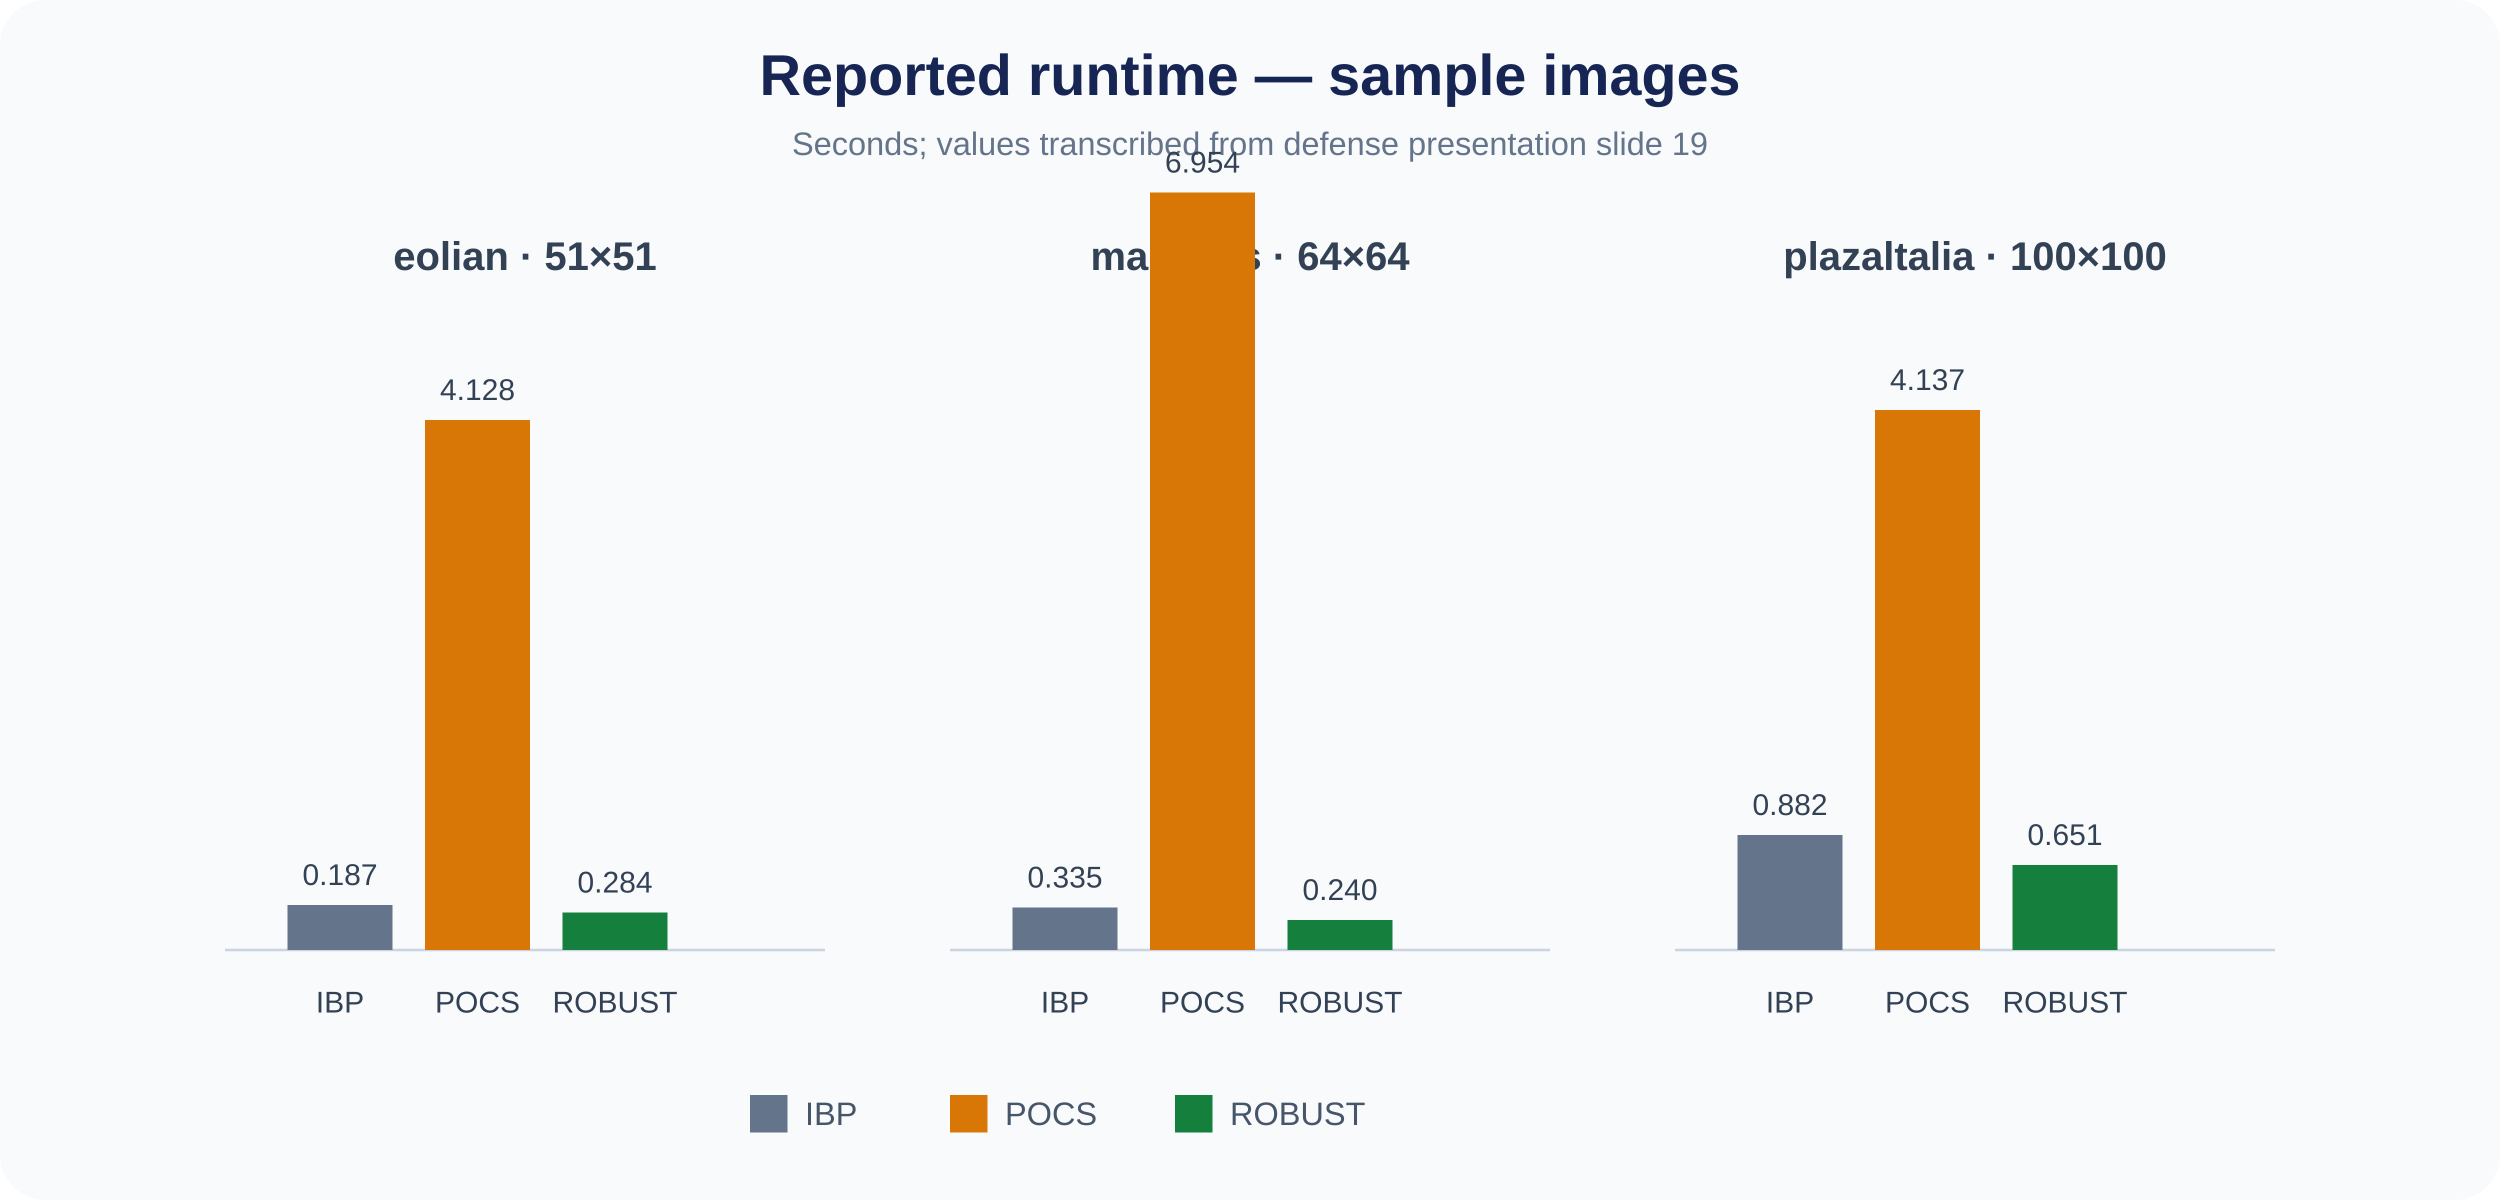
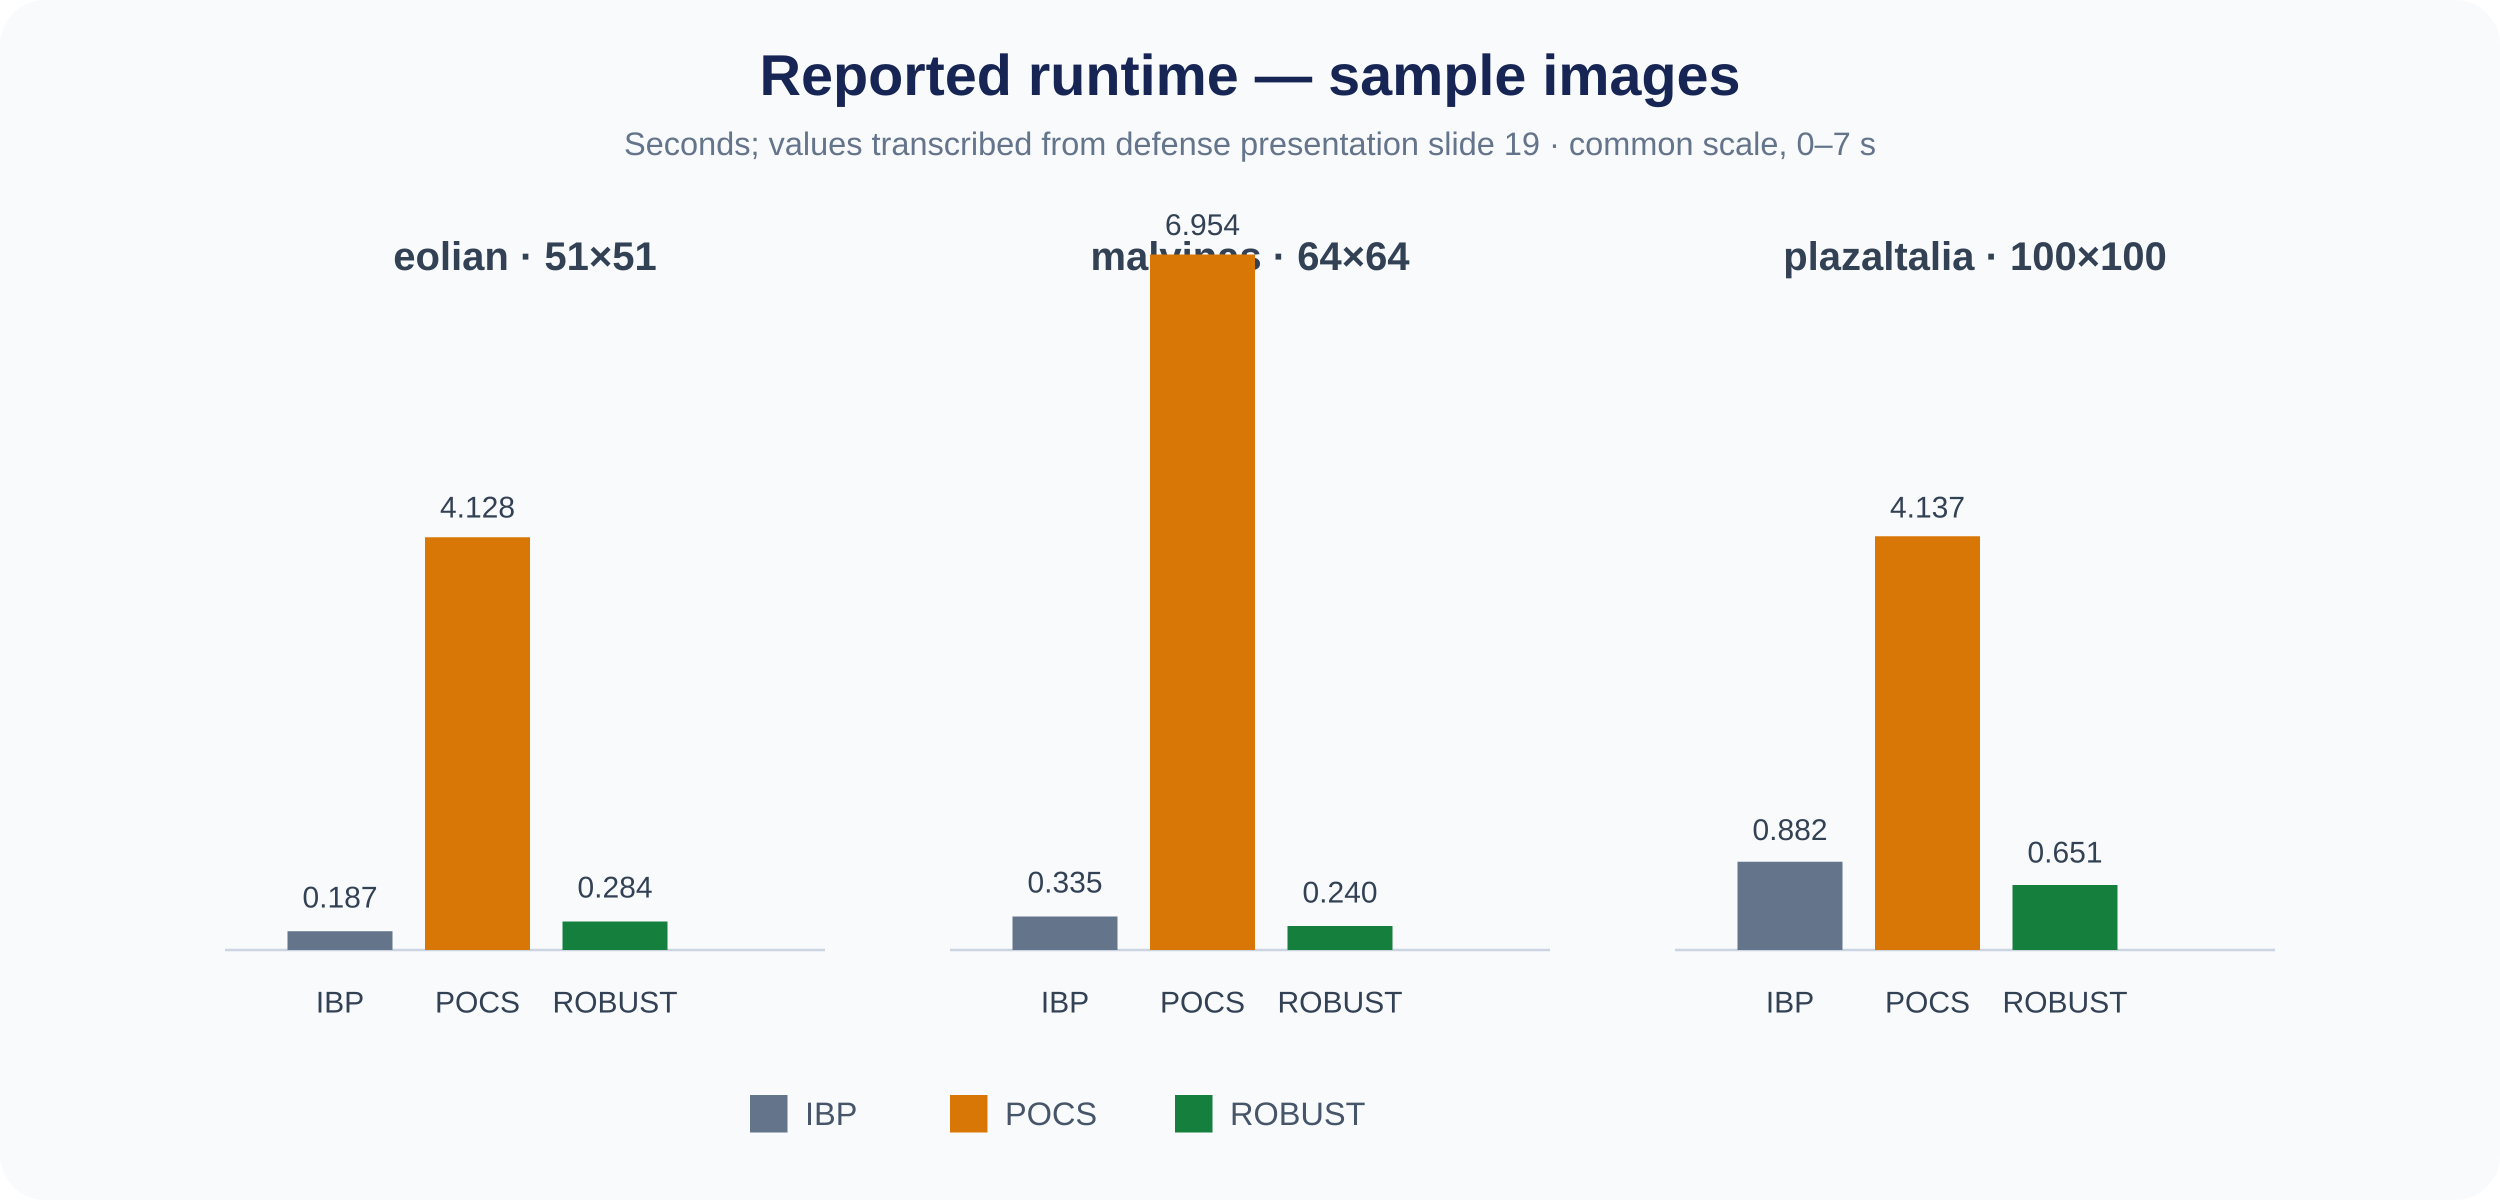
<svg xmlns="http://www.w3.org/2000/svg" width="1000" height="480" viewBox="0 0 1000 480">
  <rect width="1000" height="480" rx="18" fill="#f8fafc" />
  <text x="500" y="38" text-anchor="middle" font-family="Arial,sans-serif" font-size="23" font-weight="700" fill="#172554">Reported runtime — sample images</text>
-   <text x="500" y="62" text-anchor="middle" font-family="Arial,sans-serif" font-size="13" fill="#64748b">Seconds; values transcribed from defense presentation slide 19</text>
+   <text x="500" y="62" text-anchor="middle" font-family="Arial,sans-serif" font-size="13" fill="#64748b">Seconds; values transcribed from defense presentation slide 19 · common scale, 0–7 s</text>
  <g font-family="Arial,sans-serif" font-size="13" fill="#334155">
    <text x="210" y="108" text-anchor="middle" font-size="16" font-weight="700">eolian · 51×51</text>
    <text x="500" y="108" text-anchor="middle" font-size="16" font-weight="700">malvinas · 64×64</text>
    <text x="790" y="108" text-anchor="middle" font-size="16" font-weight="700">plazaltalia · 100×100</text>
  </g>
  <g stroke="#cbd5e1" stroke-width="1">
    <line x1="90" y1="380" x2="330" y2="380" />
    <line x1="380" y1="380" x2="620" y2="380" />
    <line x1="670" y1="380" x2="910" y2="380" />
  </g>
  <g font-family="Arial,sans-serif" font-size="12" fill="#334155">
-     <rect x="115" y="362" width="42" height="18" fill="#64748b" />
-     <rect x="170" y="20" width="42" height="360" fill="none" />
-     <rect x="170" y="168" width="42" height="212" fill="#d97706" />
-     <rect x="225" y="365" width="42" height="15" fill="#15803d" />
-     <text x="136" y="354" text-anchor="middle">0.187</text>
-     <text x="191" y="160" text-anchor="middle">4.128</text>
-     <text x="246" y="357" text-anchor="middle">0.284</text>
+     <rect x="115" y="372.5" width="42" height="7.5" fill="#64748b" />
+     <rect x="170" y="214.9" width="42" height="165.1" fill="#d97706" />
+     <rect x="225" y="368.6" width="42" height="11.4" fill="#15803d" />
+     <text x="136" y="363" text-anchor="middle">0.187</text>
+     <text x="191" y="207" text-anchor="middle">4.128</text>
+     <text x="246" y="359" text-anchor="middle">0.284</text>
    <text x="136" y="405" text-anchor="middle">IBP</text>
    <text x="191" y="405" text-anchor="middle">POCS</text>
    <text x="246" y="405" text-anchor="middle">ROBUST</text>
-     <rect x="405" y="363" width="42" height="17" fill="#64748b" />
-     <rect x="460" y="77" width="42" height="303" fill="#d97706" />
-     <rect x="515" y="368" width="42" height="12" fill="#15803d" />
-     <text x="426" y="355" text-anchor="middle">0.335</text>
-     <text x="481" y="69" text-anchor="middle">6.954</text>
-     <text x="536" y="360" text-anchor="middle">0.240</text>
+     <rect x="405" y="366.6" width="42" height="13.4" fill="#64748b" />
+     <rect x="460" y="101.8" width="42" height="278.2" fill="#d97706" />
+     <rect x="515" y="370.4" width="42" height="9.6" fill="#15803d" />
+     <text x="426" y="357" text-anchor="middle">0.335</text>
+     <text x="481" y="94" text-anchor="middle">6.954</text>
+     <text x="536" y="361" text-anchor="middle">0.240</text>
    <text x="426" y="405" text-anchor="middle">IBP</text>
    <text x="481" y="405" text-anchor="middle">POCS</text>
    <text x="536" y="405" text-anchor="middle">ROBUST</text>
-     <rect x="695" y="334" width="42" height="46" fill="#64748b" />
-     <rect x="750" y="164" width="42" height="216" fill="#d97706" />
-     <rect x="805" y="346" width="42" height="34" fill="#15803d" />
-     <text x="716" y="326" text-anchor="middle">0.882</text>
-     <text x="771" y="156" text-anchor="middle">4.137</text>
-     <text x="826" y="338" text-anchor="middle">0.651</text>
+     <rect x="695" y="344.7" width="42" height="35.3" fill="#64748b" />
+     <rect x="750" y="214.5" width="42" height="165.5" fill="#d97706" />
+     <rect x="805" y="354" width="42" height="26" fill="#15803d" />
+     <text x="716" y="336" text-anchor="middle">0.882</text>
+     <text x="771" y="207" text-anchor="middle">4.137</text>
+     <text x="826" y="345" text-anchor="middle">0.651</text>
    <text x="716" y="405" text-anchor="middle">IBP</text>
    <text x="771" y="405" text-anchor="middle">POCS</text>
    <text x="826" y="405" text-anchor="middle">ROBUST</text>
  </g>
  <g font-family="Arial,sans-serif" font-size="13" fill="#475569">
    <rect x="300" y="438" width="15" height="15" fill="#64748b" />
    <text x="322" y="450">IBP</text>
    <rect x="380" y="438" width="15" height="15" fill="#d97706" />
    <text x="402" y="450">POCS</text>
    <rect x="470" y="438" width="15" height="15" fill="#15803d" />
    <text x="492" y="450">ROBUST</text>
  </g>
</svg>
